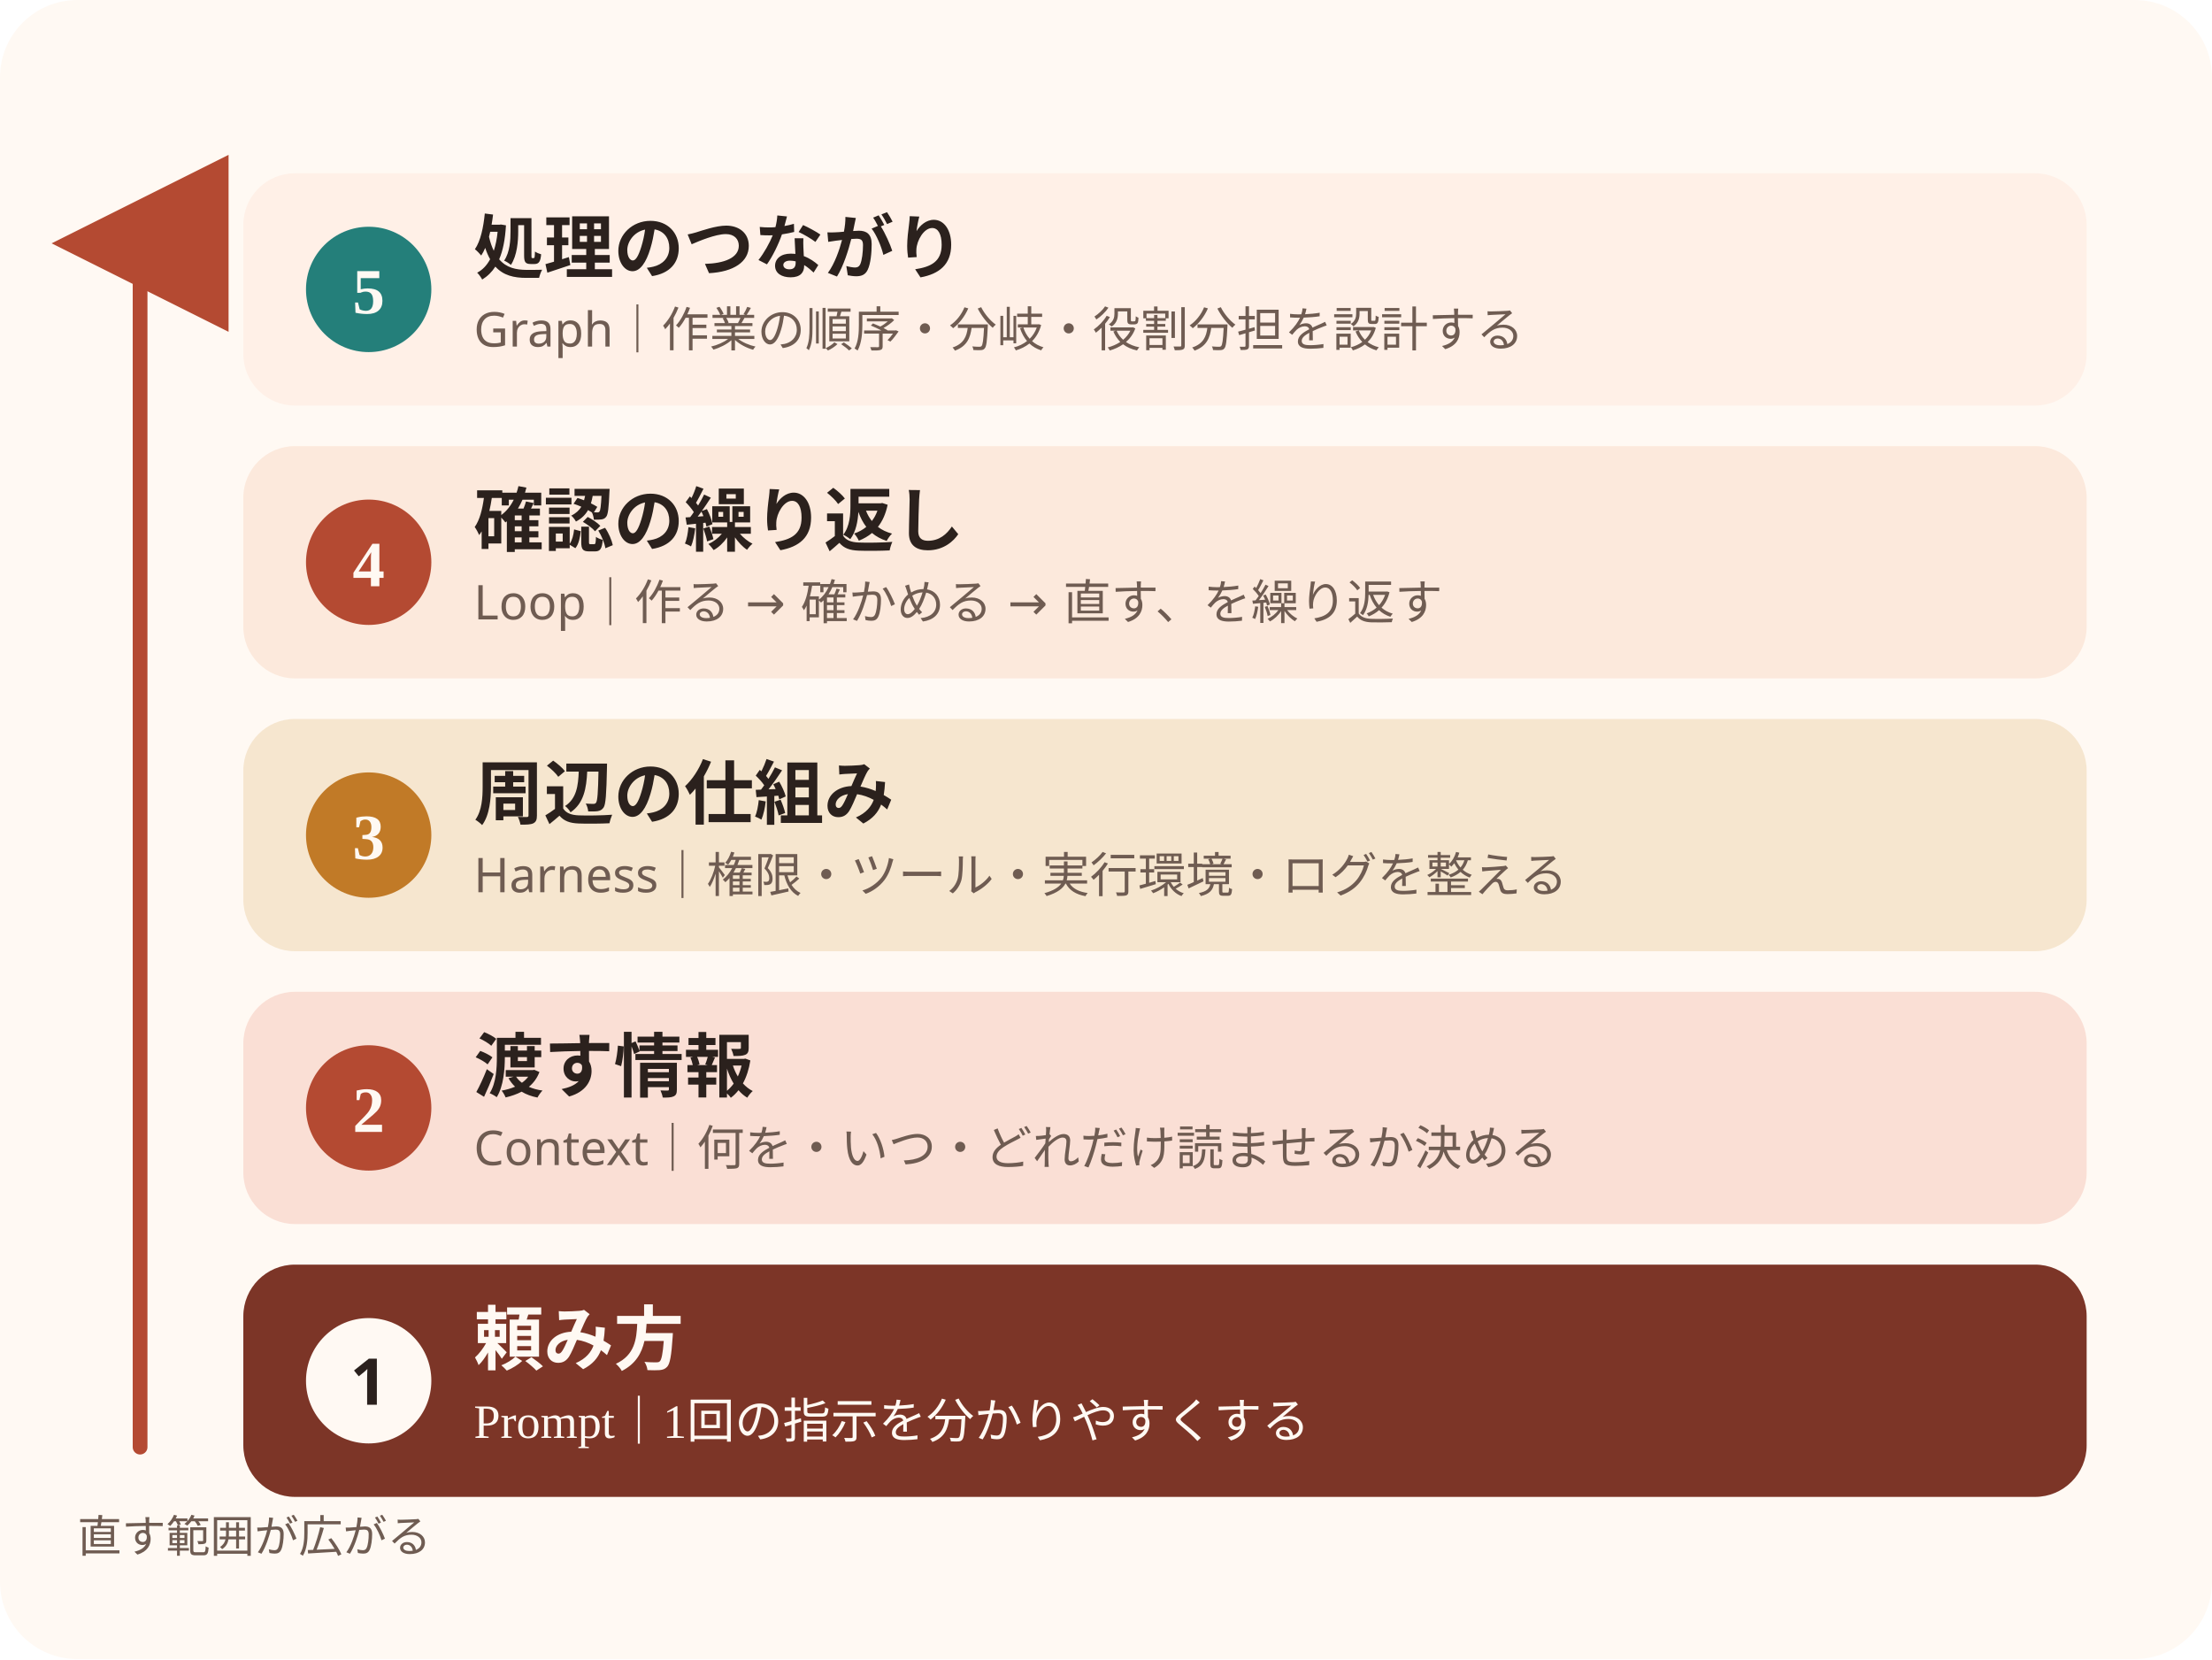
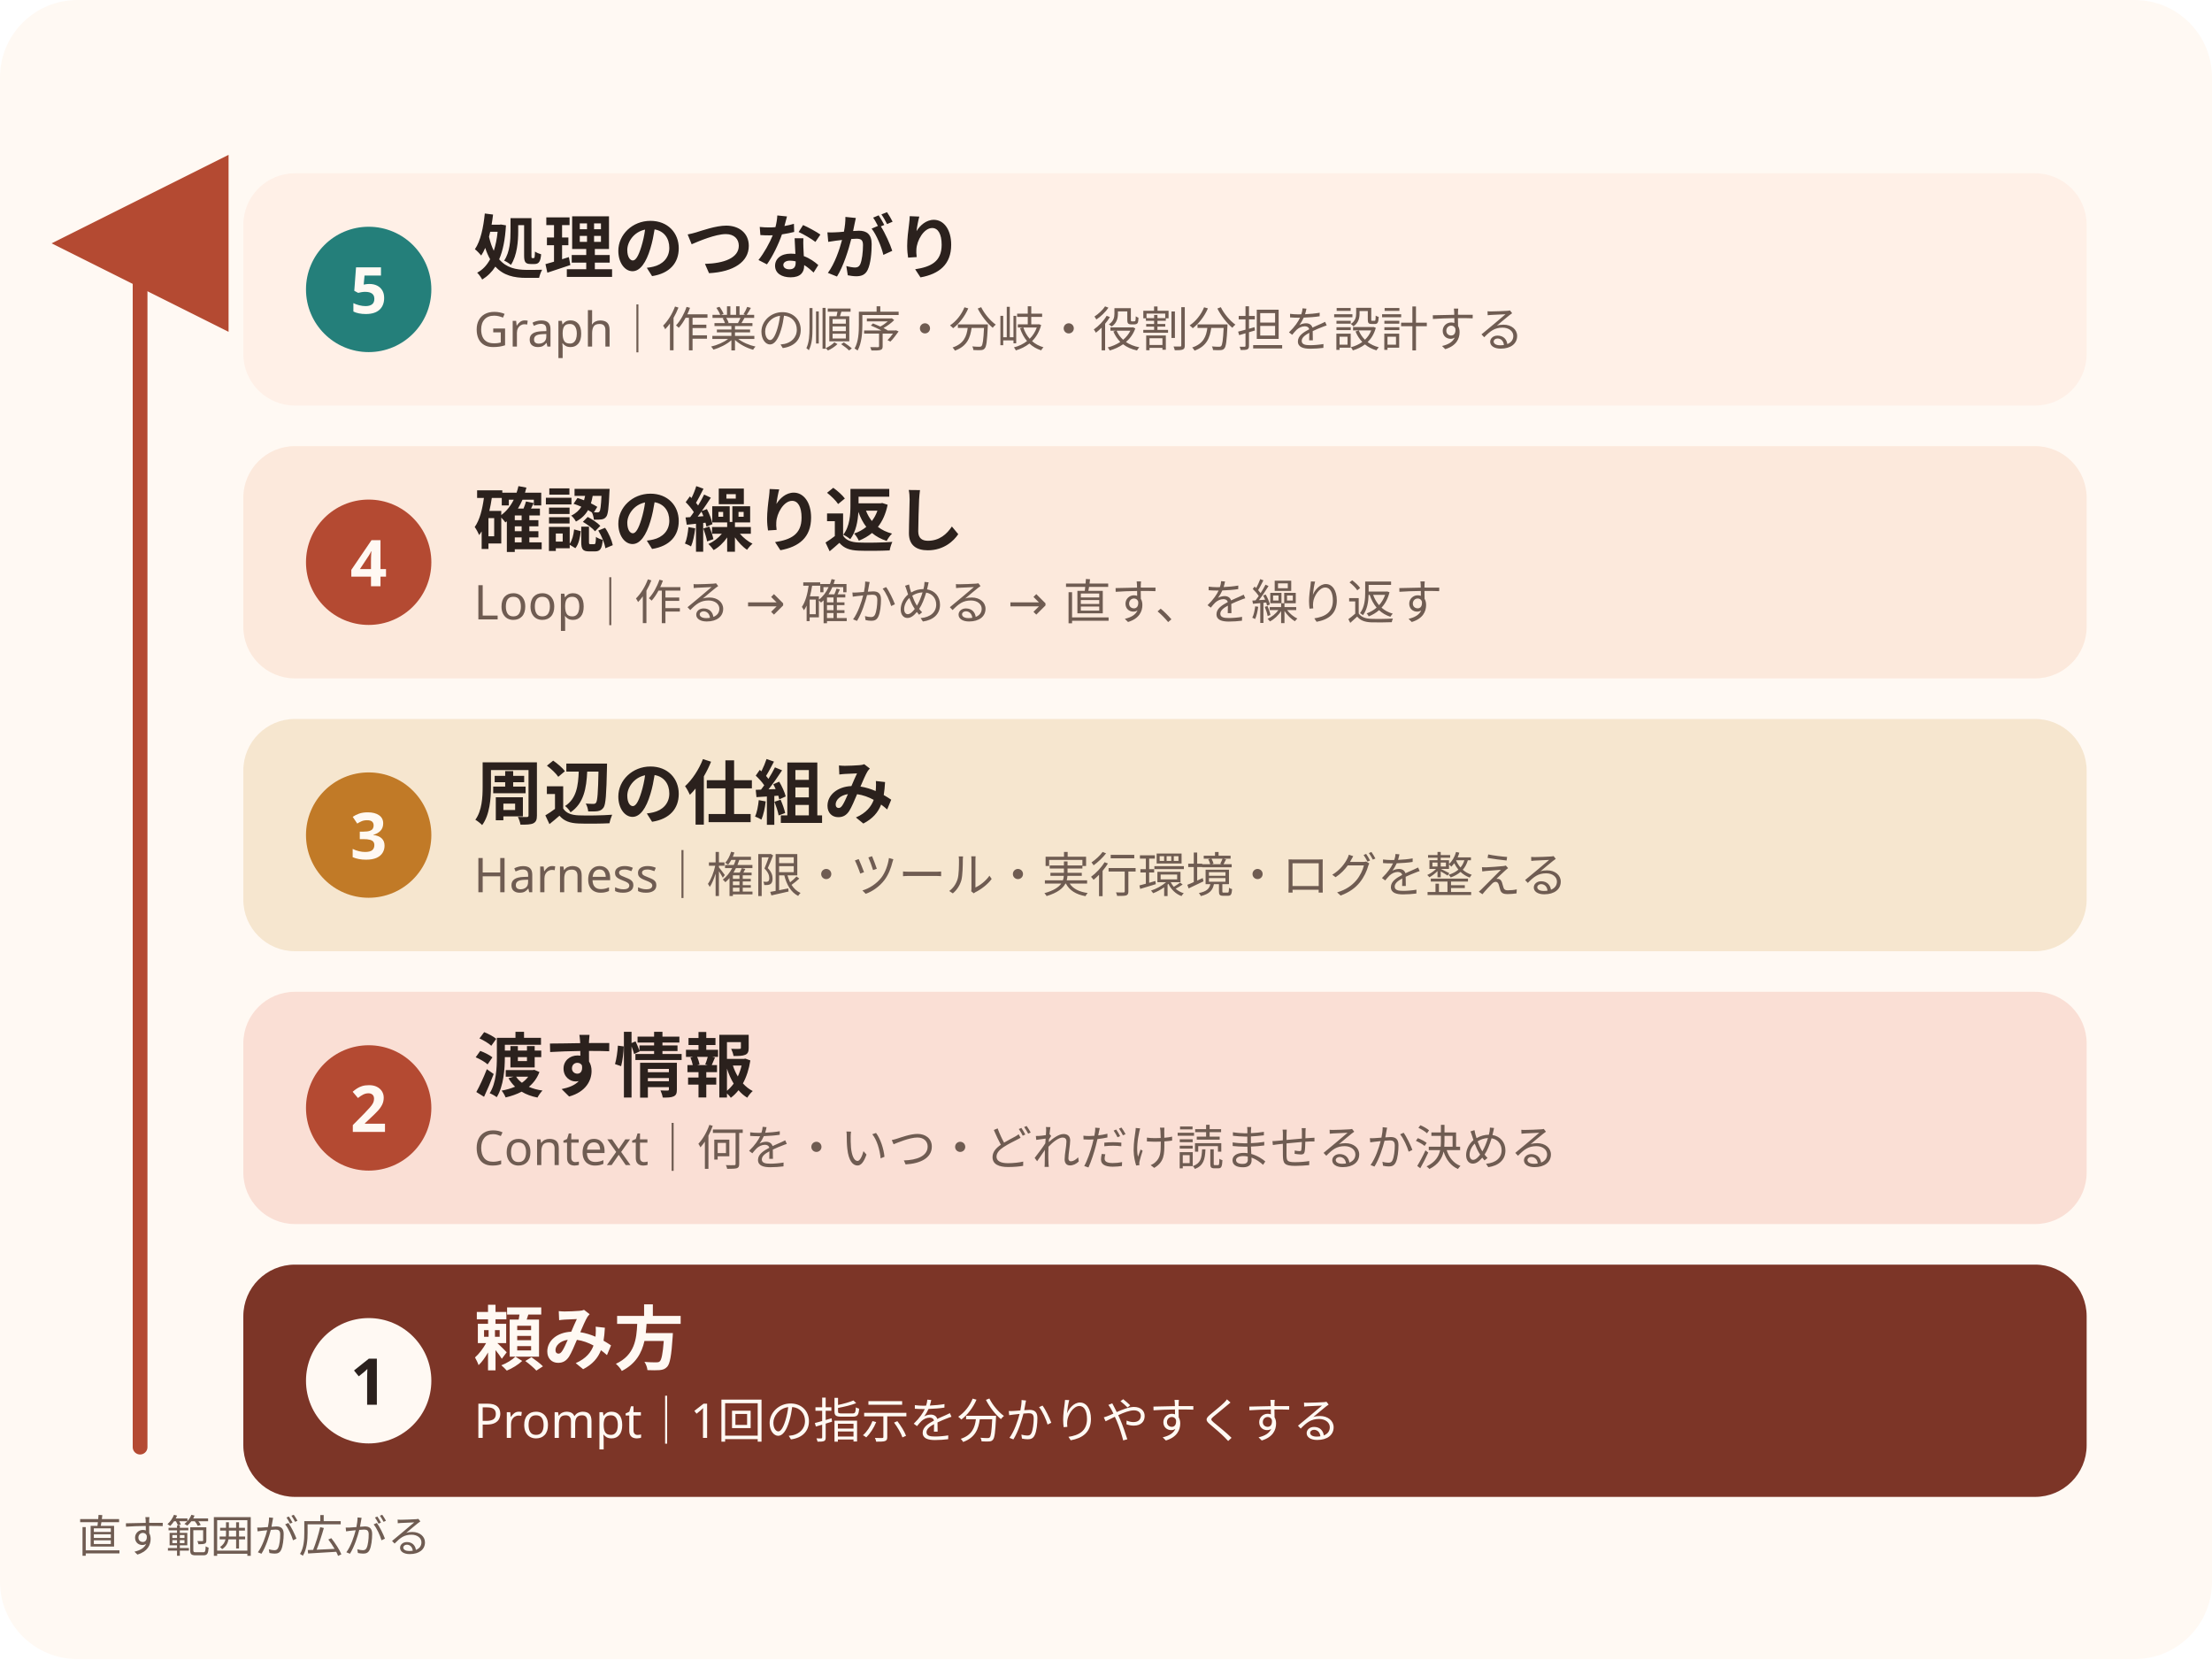
<svg xmlns="http://www.w3.org/2000/svg" width="1200" height="900" viewBox="0 0 1200 900">
  <defs>
    <style>
-       .t{font-family:'Hiragino Sans','Noto Sans JP',sans-serif;fill:#2B211D}
+       text{font-family:'Hiragino Sans','Hiragino Kaku Gothic ProN','Noto Sans JP',sans-serif}.t{font-family:'Hiragino Sans','Noto Sans JP',sans-serif;fill:#2B211D}
      .h{font-weight:700}.m{fill:#6F5C52}.w{fill:#FFF9F3}
    </style>
    <marker id="arrow" markerWidth="14" markerHeight="14" refX="7" refY="7" orient="auto">
      <path d="M1 13L7 1l6 12z" fill="#B44A32" />
    </marker>
  </defs>
  <rect width="1200" height="900" rx="42" fill="#FFF9F3" />
  <path d="M76 785V132" stroke="#B44A32" stroke-width="8" stroke-linecap="round" marker-end="url(#arrow)" />
  <text x="42" y="842" class="t m" font-size="24">直す範囲が広がる</text>
  <g transform="translate(132 686)">
    <rect width="1000" height="126" rx="28" fill="#7C3527" />
    <circle cx="68" cy="63" r="34" fill="#FFF9F3" />
    <text x="68" y="76" class="t h" text-anchor="middle" font-size="35">1</text>
    <text x="125" y="54" class="w h" font-size="38">頼み方</text>
    <text x="125" y="94" class="w" font-size="26">Prompt｜1回の指示を分かりやすくする</text>
  </g>
  <g transform="translate(132 538)">
    <rect width="1000" height="126" rx="28" fill="#FADFD5" />
    <circle cx="68" cy="63" r="34" fill="#B44A32" />
    <text x="68" y="76" class="w h" text-anchor="middle" font-size="35">2</text>
    <text x="125" y="54" class="t h" font-size="38">渡す情報</text>
    <text x="125" y="94" class="t m" font-size="26">Context｜何を・いつ・どれだけ読ませるか決める</text>
  </g>
  <g transform="translate(132 390)">
    <rect width="1000" height="126" rx="28" fill="#F6E6CF" />
    <circle cx="68" cy="63" r="34" fill="#C17A27" />
    <text x="68" y="76" class="w h" text-anchor="middle" font-size="35">3</text>
    <text x="125" y="54" class="t h" font-size="38">周辺の仕組み</text>
    <text x="125" y="94" class="t m" font-size="26">Harness｜権限・ツール・実行環境・ログを整える</text>
  </g>
  <g transform="translate(132 242)">
    <rect width="1000" height="126" rx="28" fill="#FCE9DC" />
    <circle cx="68" cy="63" r="34" fill="#B44A32" />
    <text x="68" y="76" class="w h" text-anchor="middle" font-size="35">4</text>
    <text x="125" y="54" class="t h" font-size="38">確認の繰り返し</text>
    <text x="125" y="94" class="t m" font-size="26">Loop｜作る → 確かめる → 直す、を繰り返す</text>
  </g>
  <g transform="translate(132 94)">
    <rect width="1000" height="126" rx="28" fill="#FFF0E7" />
    <circle cx="68" cy="63" r="34" fill="#247F7A" />
    <text x="68" y="76" class="w h" text-anchor="middle" font-size="35">5</text>
    <text x="125" y="54" class="t h" font-size="38">処理のつながり</text>
    <text x="125" y="94" class="t m" font-size="26">Graph｜作業の順序・分岐・役割分担を設計する</text>
  </g>
</svg>
